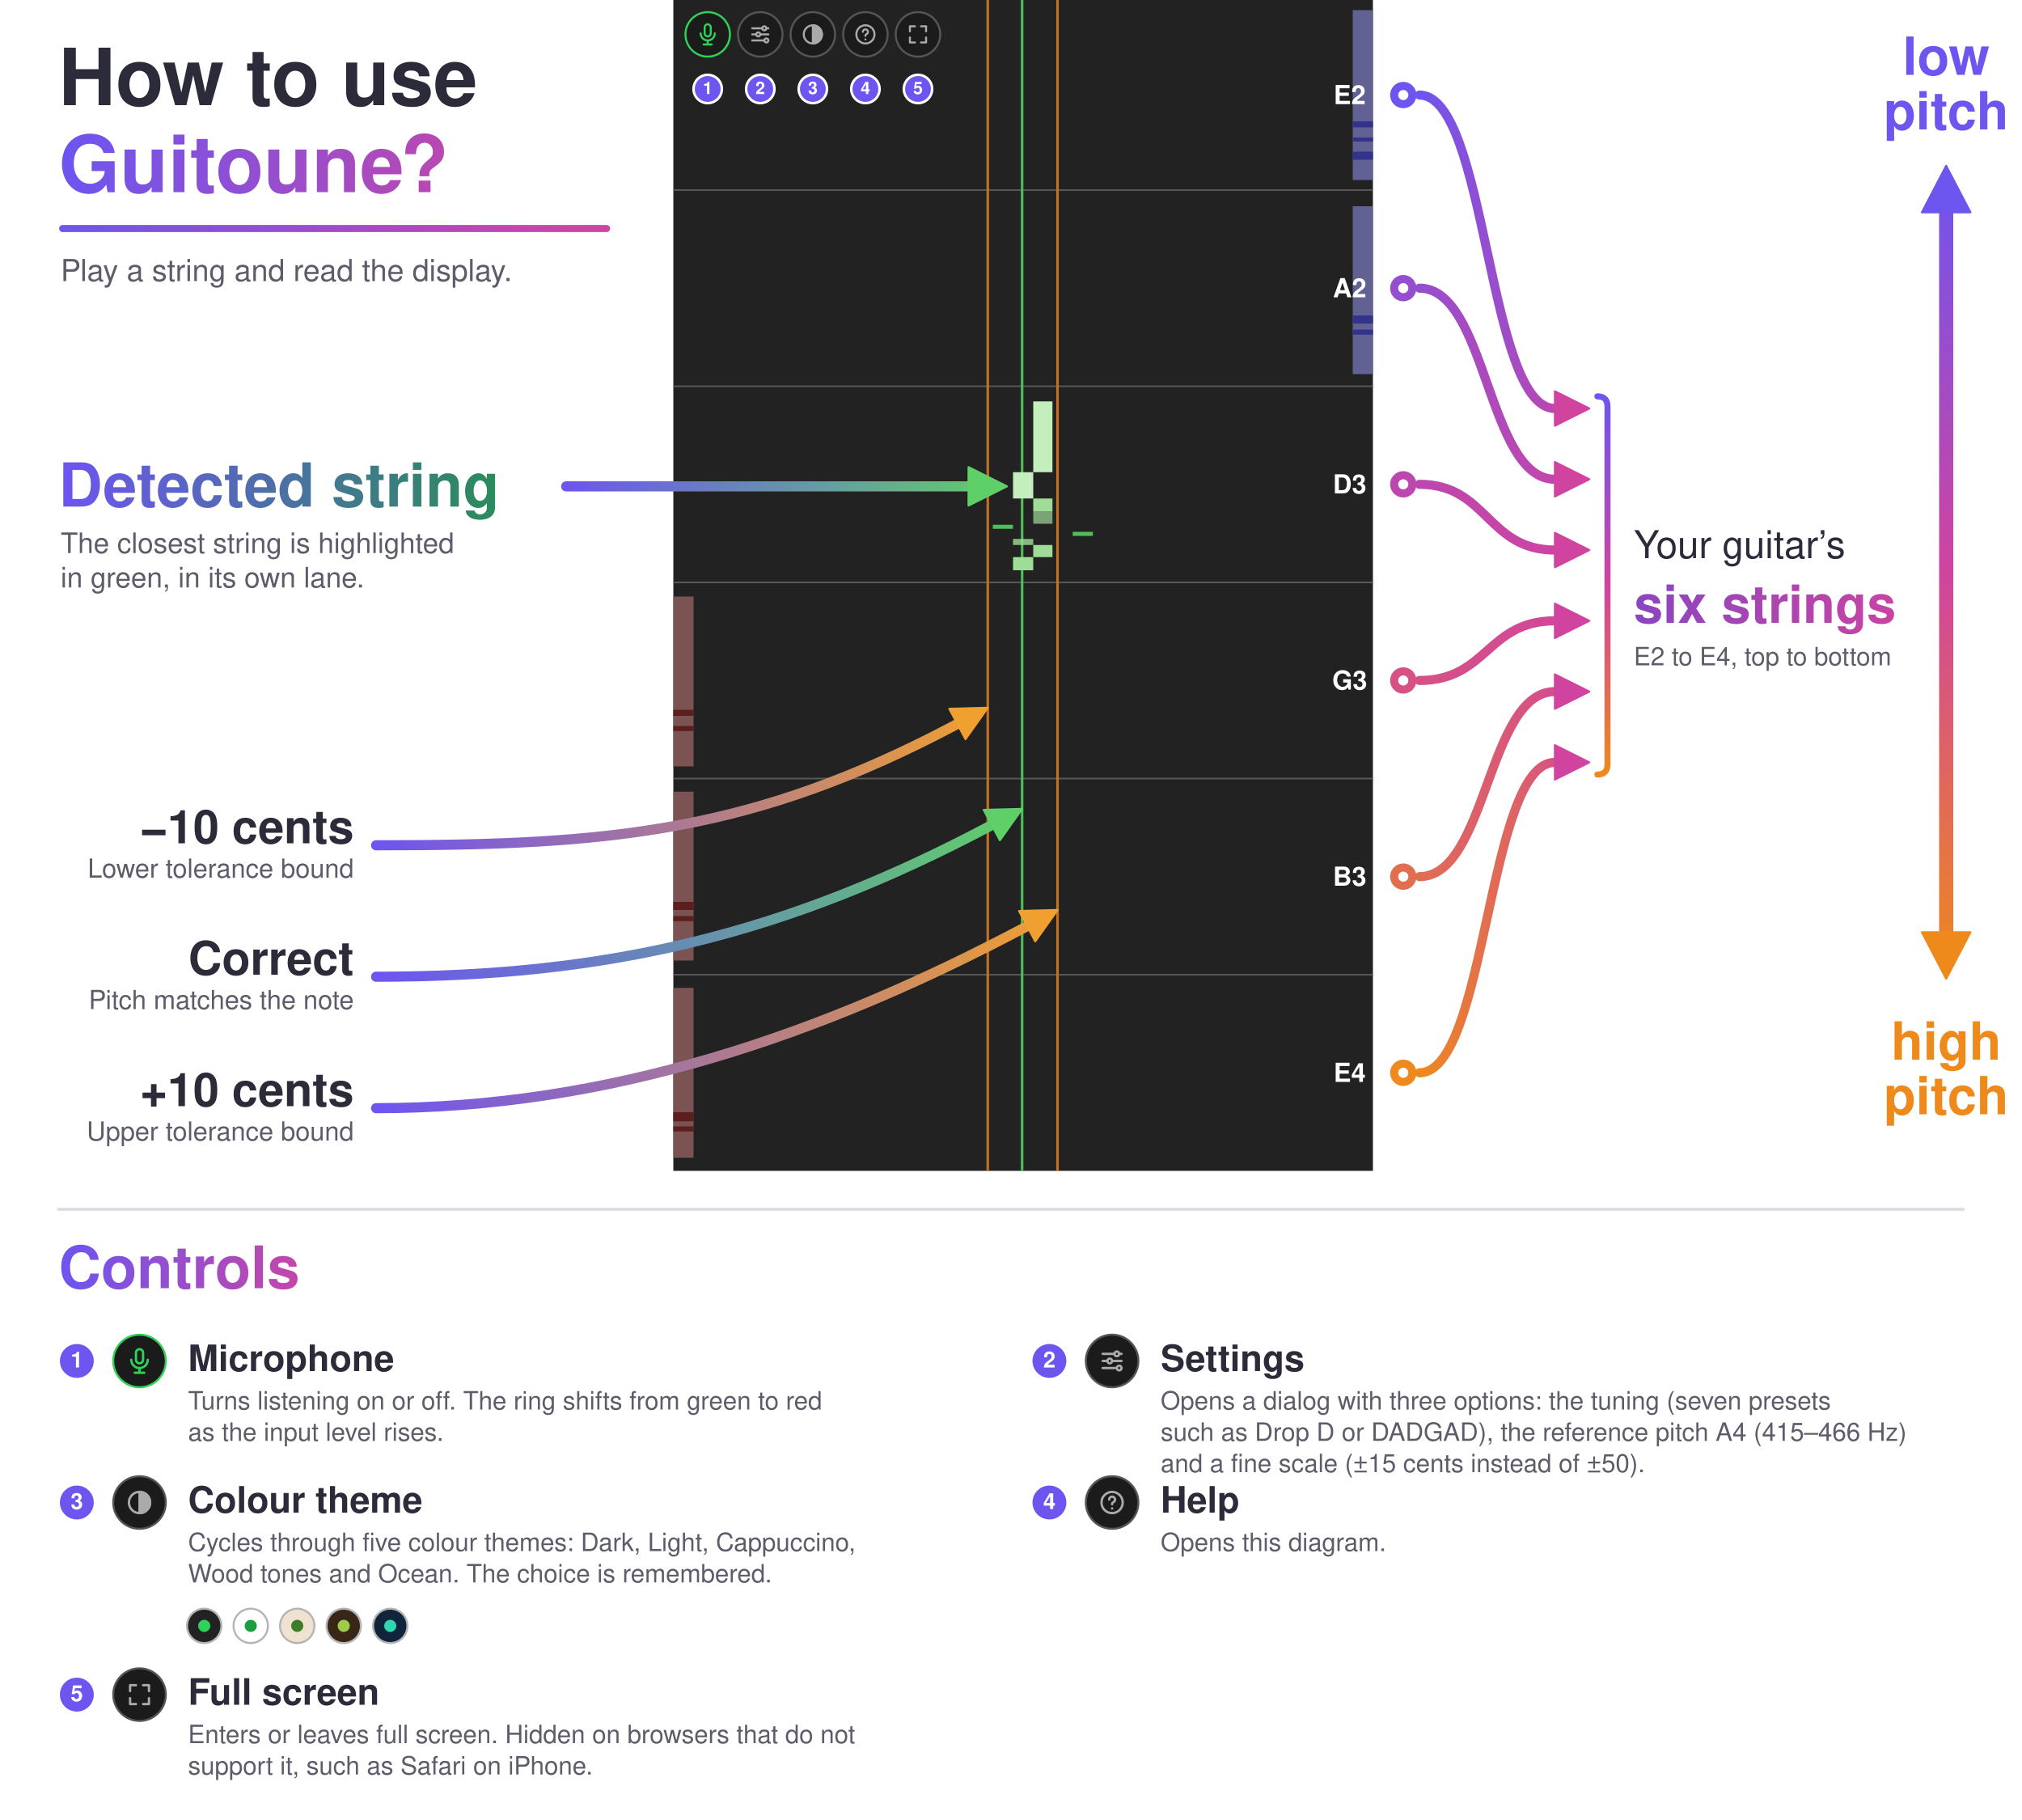
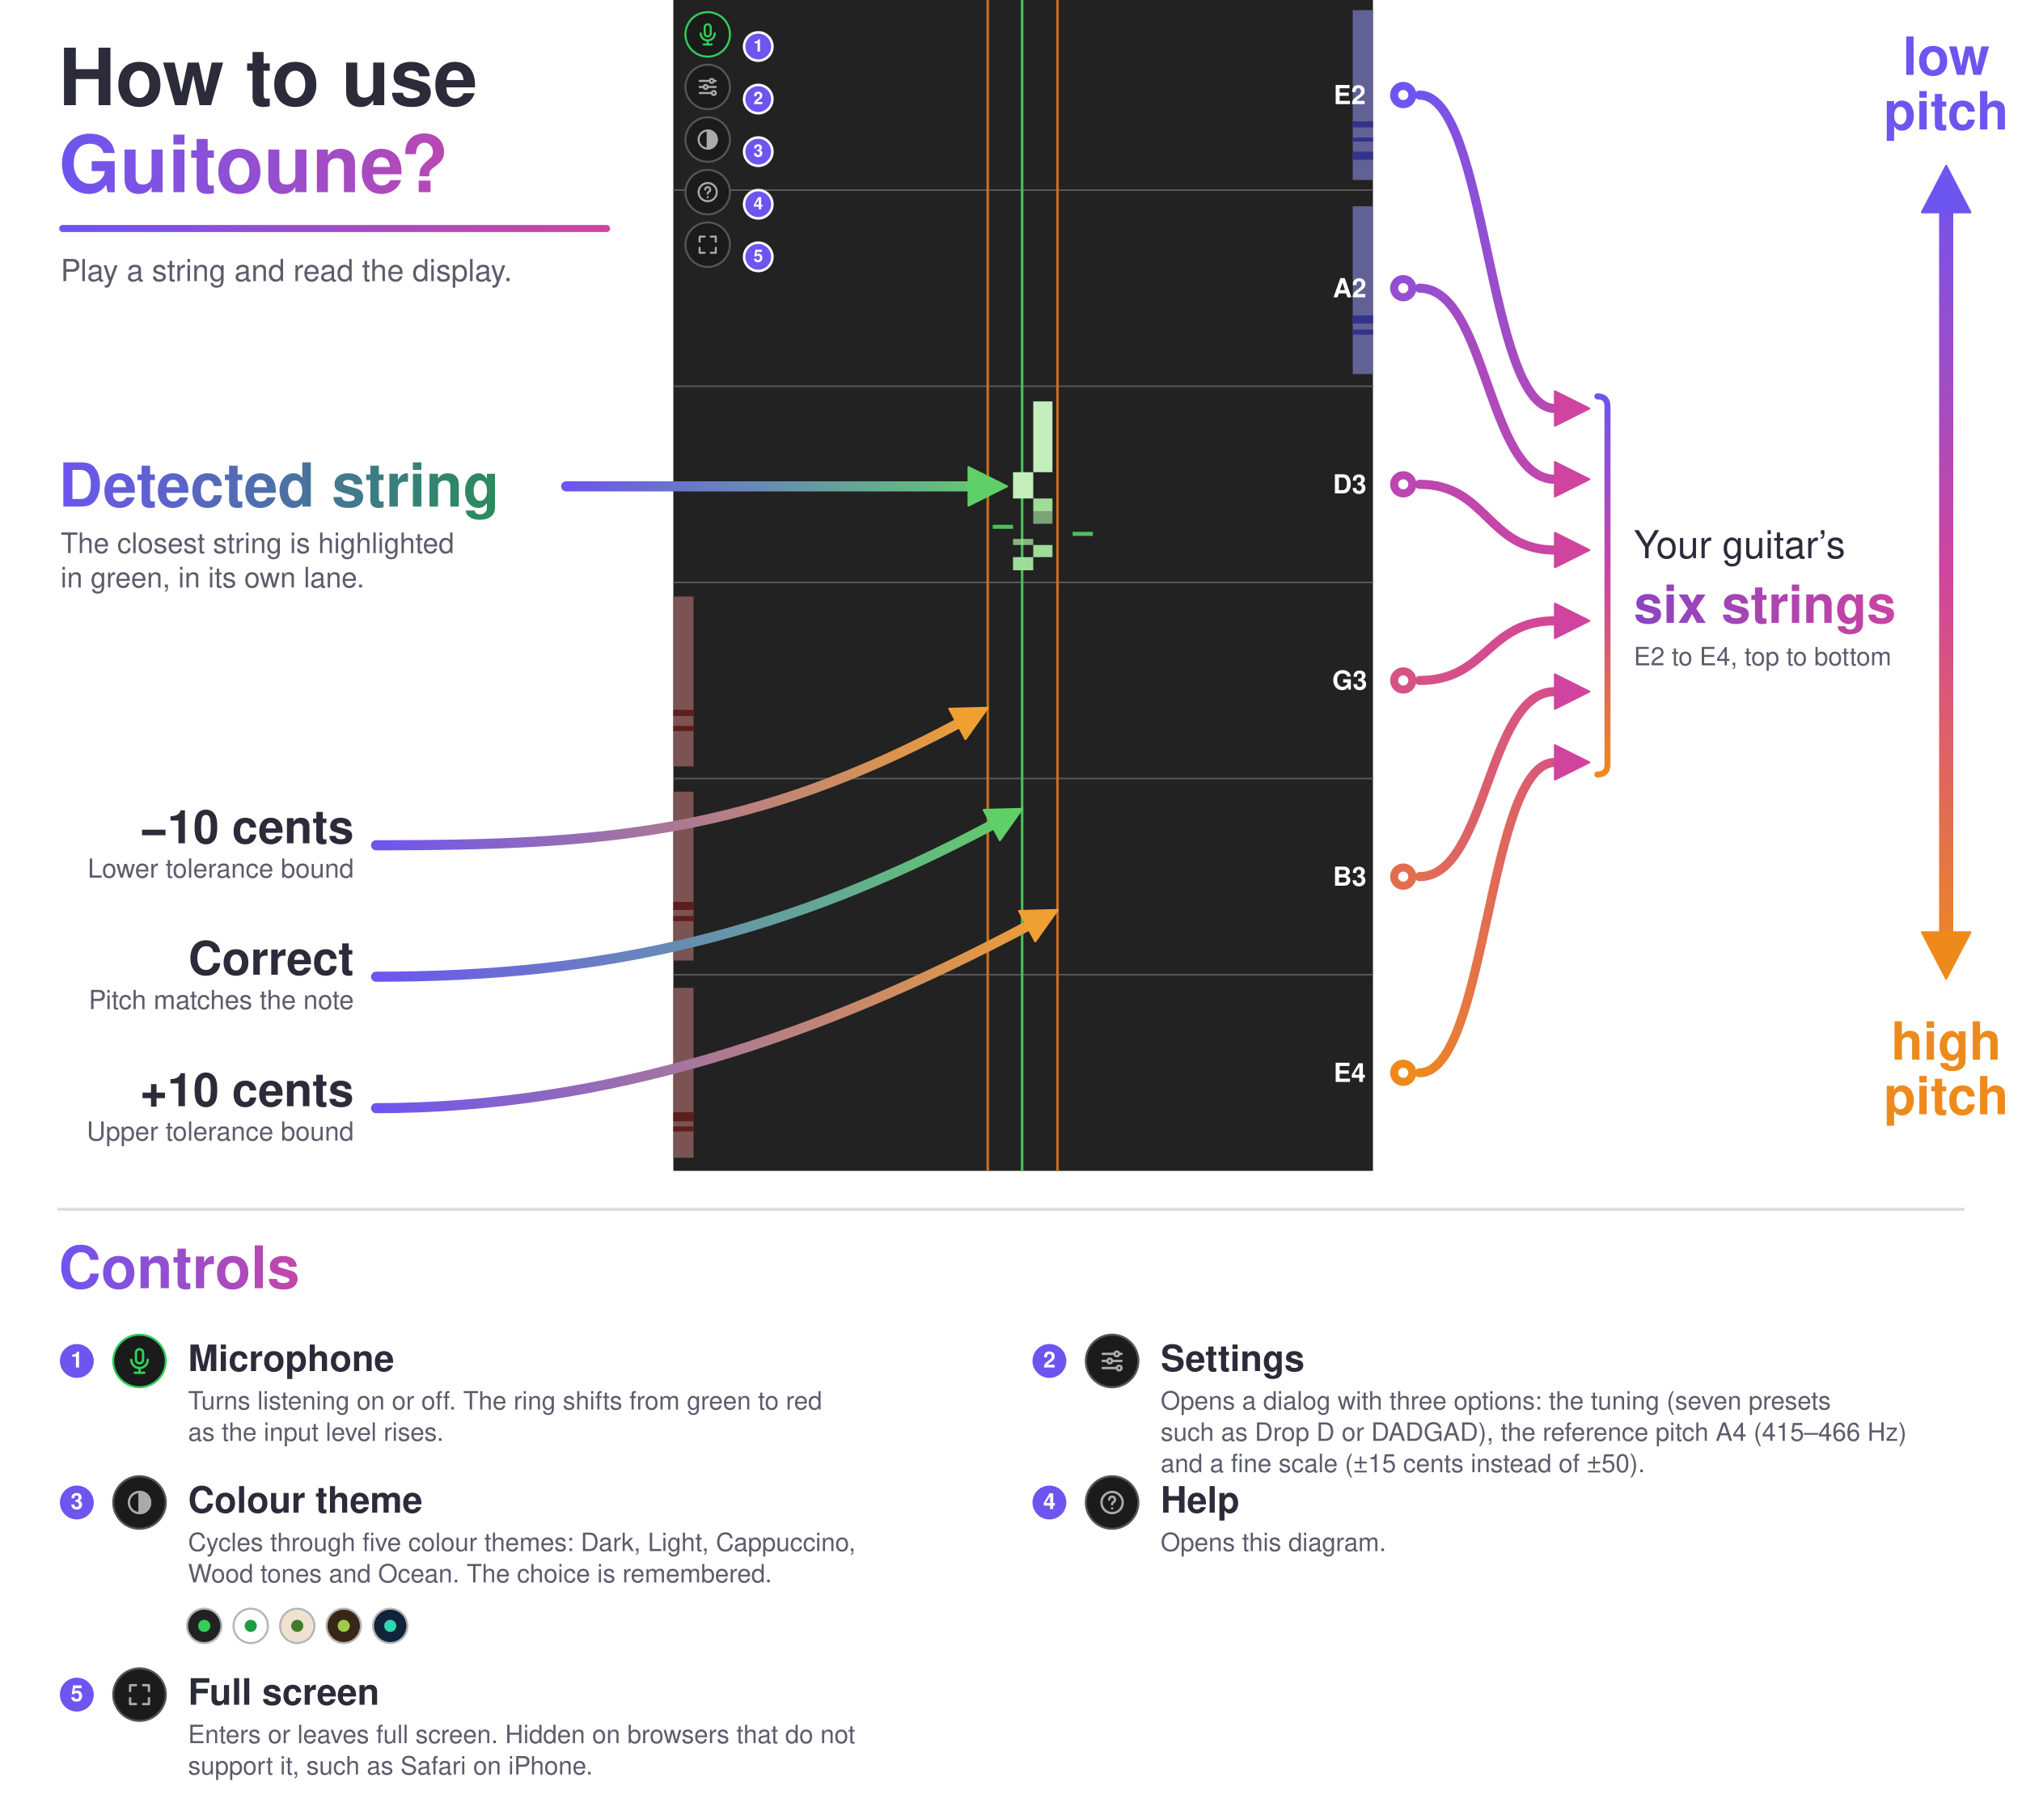
<svg xmlns="http://www.w3.org/2000/svg" viewBox="0 0 2000 1800" width="2000" height="1800" role="img" aria-labelledby="t d">
  <rect width="100%" height="100%" fill="#ffffff" />
  <defs>
    <linearGradient id="g1" gradientUnits="userSpaceOnUse" x1="60.0" y1="0.0" x2="560.0" y2="0.0">
      <stop offset="0" stop-color="#6d55f0" />
      <stop offset="1" stop-color="#d0449f" />
    </linearGradient>
    <linearGradient id="g2" gradientUnits="userSpaceOnUse" x1="62.0" y1="0.0" x2="600.0" y2="0.0">
      <stop offset="0" stop-color="#6d55f0" />
      <stop offset="1" stop-color="#d0449f" />
    </linearGradient>
    <linearGradient id="g3" gradientUnits="userSpaceOnUse" x1="60.0" y1="0.0" x2="540.0" y2="0.0">
      <stop offset="0" stop-color="#6d55f0" />
      <stop offset="1" stop-color="#23924a" />
    </linearGradient>
    <linearGradient id="g4" gradientUnits="userSpaceOnUse" x1="560.0" y1="0.0" x2="996.0" y2="0.0">
      <stop offset="0" stop-color="#6d55f0" />
      <stop offset="1" stop-color="#5fd068" />
    </linearGradient>
    <linearGradient id="g5" gradientUnits="userSpaceOnUse" x1="372.0" y1="836.0" x2="977.0" y2="700.0">
      <stop offset="0" stop-color="#6d55f0" />
      <stop offset="1" stop-color="#f0a030" />
    </linearGradient>
    <linearGradient id="g6" gradientUnits="userSpaceOnUse" x1="372.0" y1="966.0" x2="1011.0" y2="800.0">
      <stop offset="0" stop-color="#6d55f0" />
      <stop offset="1" stop-color="#5fd068" />
    </linearGradient>
    <linearGradient id="g7" gradientUnits="userSpaceOnUse" x1="372.0" y1="1096.0" x2="1046.0" y2="900.0">
      <stop offset="0" stop-color="#6d55f0" />
      <stop offset="1" stop-color="#f0a030" />
    </linearGradient>
    <linearGradient id="g8" gradientUnits="userSpaceOnUse" x1="1404.0" y1="0.0" x2="1572.0" y2="0.0">
      <stop offset="0" stop-color="#6d55f0" />
      <stop offset="1" stop-color="#d0449f" />
    </linearGradient>
    <linearGradient id="g9" gradientUnits="userSpaceOnUse" x1="1404.0" y1="0.0" x2="1572.0" y2="0.0">
      <stop offset="0" stop-color="#954ed0" />
      <stop offset="1" stop-color="#d0449f" />
    </linearGradient>
    <linearGradient id="g10" gradientUnits="userSpaceOnUse" x1="1404.0" y1="0.0" x2="1572.0" y2="0.0">
      <stop offset="0" stop-color="#bc47af" />
      <stop offset="1" stop-color="#d0449f" />
    </linearGradient>
    <linearGradient id="g11" gradientUnits="userSpaceOnUse" x1="1404.0" y1="0.0" x2="1572.0" y2="0.0">
      <stop offset="0" stop-color="#d65285" />
      <stop offset="1" stop-color="#d0449f" />
    </linearGradient>
    <linearGradient id="g12" gradientUnits="userSpaceOnUse" x1="1404.0" y1="0.0" x2="1572.0" y2="0.0">
      <stop offset="0" stop-color="#e26e50" />
      <stop offset="1" stop-color="#d0449f" />
    </linearGradient>
    <linearGradient id="g13" gradientUnits="userSpaceOnUse" x1="1404.0" y1="0.0" x2="1572.0" y2="0.0">
      <stop offset="0" stop-color="#ee8a1c" />
      <stop offset="1" stop-color="#d0449f" />
    </linearGradient>
    <linearGradient id="g14" gradientUnits="userSpaceOnUse" x1="0.0" y1="392.0" x2="0.0" y2="766.0">
      <stop offset="0" stop-color="#6d55f0" />
      <stop offset="0.5" stop-color="#d0449f" />
      <stop offset="1" stop-color="#ee8a1c" />
    </linearGradient>
    <linearGradient id="g15" gradientUnits="userSpaceOnUse" x1="1616.0" y1="0.0" x2="1906.0" y2="0.0">
      <stop offset="0" stop-color="#8a45c0" />
      <stop offset="1" stop-color="#d0449f" />
    </linearGradient>
    <linearGradient id="g16" gradientUnits="userSpaceOnUse" x1="0.0" y1="164.0" x2="0.0" y2="968.0">
      <stop offset="0" stop-color="#6d55f0" />
      <stop offset="0.5" stop-color="#d0449f" />
      <stop offset="1" stop-color="#ee8a1c" />
    </linearGradient>
    <linearGradient id="g17" gradientUnits="userSpaceOnUse" x1="58.0" y1="0.0" x2="330.0" y2="0.0">
      <stop offset="0" stop-color="#6d55f0" />
      <stop offset="1" stop-color="#d0449f" />
    </linearGradient>
  </defs>
  <rect x="666" y="0" width="692" height="1158" fill="#222222" />
  <line x1="666" y1="188" x2="1358" y2="188" stroke="#5a5a5a" stroke-width="1.5" />
  <line x1="666" y1="382" x2="1358" y2="382" stroke="#5a5a5a" stroke-width="1.5" />
  <line x1="666" y1="576" x2="1358" y2="576" stroke="#5a5a5a" stroke-width="1.5" />
  <line x1="666" y1="770" x2="1358" y2="770" stroke="#5a5a5a" stroke-width="1.5" />
  <line x1="666" y1="964" x2="1358" y2="964" stroke="#5a5a5a" stroke-width="1.5" />
  <line x1="977" y1="0" x2="977" y2="1158" stroke="#c9701c" stroke-width="2.5" />
  <line x1="1046" y1="0" x2="1046" y2="1158" stroke="#c9701c" stroke-width="2.5" />
  <line x1="1011" y1="0" x2="1011" y2="1158" stroke="#4fbf5a" stroke-width="2.5" />
  <g fill="#6c6ca8" opacity="0.85">
    <rect x="1338" y="10" width="20" height="168" />
    <rect x="1338" y="204" width="20" height="166" />
  </g>
  <g fill="#2e2e8a" opacity="0.9">
    <rect x="1338" y="120" width="20" height="6" />
    <rect x="1338" y="136" width="20" height="4" />
    <rect x="1338" y="150" width="20" height="8" />
    <rect x="1338" y="312" width="20" height="8" />
    <rect x="1338" y="326" width="20" height="5" />
  </g>
  <g fill="#8c5c5c" opacity="0.85">
    <rect x="666" y="590" width="20" height="168" />
    <rect x="666" y="783" width="20" height="167" />
    <rect x="666" y="977" width="20" height="168" />
  </g>
  <g fill="#5a1818" opacity="0.9">
    <rect x="666" y="702" width="20" height="6" />
    <rect x="666" y="718" width="20" height="5" />
    <rect x="666" y="892" width="20" height="8" />
    <rect x="666" y="906" width="20" height="5" />
    <rect x="666" y="1100" width="20" height="9" />
    <rect x="666" y="1114" width="20" height="5" />
  </g>
  <g fill="#c4eebc">
    <rect x="1022" y="397" width="19" height="70" />
    <rect x="1002" y="467" width="20" height="26" />
  </g>
  <g fill="#9fdc98">
    <rect x="1022" y="493" width="19" height="13" />
    <rect x="1022" y="506" width="19" height="12" opacity="0.7" />
    <rect x="1022" y="539" width="19" height="12" />
    <rect x="1002" y="551" width="20" height="13" />
    <rect x="1002" y="533" width="20" height="6" opacity="0.8" />
  </g>
  <g fill="#4fbf5a">
    <rect x="982" y="519" width="20" height="4" />
    <rect x="1061" y="526" width="20" height="4" />
  </g>
  <g fill="#ffffff" font-family="'Helvetica Neue', Helvetica, Arial, sans-serif" font-size="26" font-weight="700" text-anchor="middle">
    <text x="1335" y="103">E2</text>
    <text x="1335" y="294">A2</text>
    <text x="1335" y="488">D3</text>
    <text x="1335" y="682">G3</text>
    <text x="1335" y="876">B3</text>
    <text x="1335" y="1070">E4</text>
  </g>
  <g font-family="'Helvetica Neue', Helvetica, Arial, sans-serif" font-weight="700" font-size="78" fill="#2b2b3a">
    <text x="58" y="104">How to use</text>
    <text x="58" y="190" fill="url(#g1)">Guitoune?</text>
  </g>
  <line x1="62" y1="226" x2="600" y2="226" stroke="url(#g2)" stroke-width="7" stroke-linecap="round" />
  <text x="60" y="278" font-family="'Helvetica Neue', Helvetica, Arial, sans-serif" font-size="30" fill="#5c5c6b">Play a string and read the display.</text>
  <text x="58" y="501" font-family="'Helvetica Neue', Helvetica, Arial, sans-serif" font-weight="700" font-size="60" fill="url(#g3)">Detected string</text>
  <g font-family="'Helvetica Neue', Helvetica, Arial, sans-serif" font-size="28" fill="#5c5c6b">
    <text x="60" y="547">The closest string is highlighted</text>
    <text x="60" y="581">in green, in its own lane.</text>
  </g>
  <line x1="560" y1="481" x2="958.0" y2="481" stroke="url(#g4)" stroke-width="10" stroke-linecap="round" />
  <polygon points="996.0,481.0 958.0,500.0 958.0,462.0" fill="#5fd068" stroke="#5fd068" stroke-width="2" stroke-linejoin="round" />
  <path d="M372.0 836.0 C602.0 836.0 743.9 823.9 947.0 716.0" fill="none" stroke="url(#g5)" stroke-width="10" stroke-linecap="round" />
  <polygon points="977.0,700.0 955.0,731.0 939.0,701.0" fill="#f0a030" stroke="#f0a030" stroke-width="2" stroke-linejoin="round" />
  <g text-anchor="end" font-family="'Helvetica Neue', Helvetica, Arial, sans-serif">
    <text x="350" y="834" font-weight="700" font-size="46" fill="#2b2b3a">−10 cents</text>
    <text x="350" y="868" font-size="26" fill="#5c5c6b">Lower tolerance bound</text>
  </g>
  <path d="M372.0 966.0 C602.0 966.0 777.9 923.9 981.0 816.0" fill="none" stroke="url(#g6)" stroke-width="10" stroke-linecap="round" />
  <polygon points="1011.0,800.0 989.0,831.0 973.0,801.0" fill="#5fd068" stroke="#5fd068" stroke-width="2" stroke-linejoin="round" />
  <g text-anchor="end" font-family="'Helvetica Neue', Helvetica, Arial, sans-serif">
    <text x="350" y="964" font-weight="700" font-size="46" fill="#2b2b3a">Correct</text>
    <text x="350" y="998" font-size="26" fill="#5c5c6b">Pitch matches the note</text>
  </g>
  <path d="M372.0 1096.0 C602.0 1096.0 812.9 1023.9 1016.0 916.0" fill="none" stroke="url(#g7)" stroke-width="10" stroke-linecap="round" />
  <polygon points="1046.0,900.0 1024.0,931.0 1008.0,901.0" fill="#f0a030" stroke="#f0a030" stroke-width="2" stroke-linejoin="round" />
  <g text-anchor="end" font-family="'Helvetica Neue', Helvetica, Arial, sans-serif">
    <text x="350" y="1094" font-weight="700" font-size="46" fill="#2b2b3a">+10 cents</text>
    <text x="350" y="1128" font-size="26" fill="#5c5c6b">Upper tolerance bound</text>
  </g>
  <path d="M1404 94.0 C1471.0 94.0 1471.0 404.0 1538.0 404.0" fill="none" stroke="url(#g8)" stroke-width="9" stroke-linecap="round" />
  <polygon points="1572.0,404.0 1538.0,421.0 1538.0,387.0" fill="#d0449f" stroke="#d0449f" stroke-width="2" stroke-linejoin="round" />
  <circle cx="1388" cy="94.0" r="13" fill="#6d55f0" />
  <circle cx="1388" cy="94.0" r="5" fill="#ffffff" />
  <path d="M1404 285.0 C1471.0 285.0 1471.0 474.0 1538.0 474.0" fill="none" stroke="url(#g9)" stroke-width="9" stroke-linecap="round" />
  <polygon points="1572.0,474.0 1538.0,491.0 1538.0,457.0" fill="#d0449f" stroke="#d0449f" stroke-width="2" stroke-linejoin="round" />
  <circle cx="1388" cy="285.0" r="13" fill="#954ed0" />
  <circle cx="1388" cy="285.0" r="5" fill="#ffffff" />
  <path d="M1404 479.0 C1471.0 479.0 1471.0 544.0 1538.0 544.0" fill="none" stroke="url(#g10)" stroke-width="9" stroke-linecap="round" />
  <polygon points="1572.0,544.0 1538.0,561.0 1538.0,527.0" fill="#d0449f" stroke="#d0449f" stroke-width="2" stroke-linejoin="round" />
  <circle cx="1388" cy="479.0" r="13" fill="#bc47af" />
  <circle cx="1388" cy="479.0" r="5" fill="#ffffff" />
  <path d="M1404 673.0 C1471.0 673.0 1471.0 614.0 1538.0 614.0" fill="none" stroke="url(#g11)" stroke-width="9" stroke-linecap="round" />
  <polygon points="1572.0,614.0 1538.0,631.0 1538.0,597.0" fill="#d0449f" stroke="#d0449f" stroke-width="2" stroke-linejoin="round" />
  <circle cx="1388" cy="673.0" r="13" fill="#d65285" />
  <circle cx="1388" cy="673.0" r="5" fill="#ffffff" />
  <path d="M1404 867.0 C1471.0 867.0 1471.0 684.0 1538.0 684.0" fill="none" stroke="url(#g12)" stroke-width="9" stroke-linecap="round" />
  <polygon points="1572.0,684.0 1538.0,701.0 1538.0,667.0" fill="#d0449f" stroke="#d0449f" stroke-width="2" stroke-linejoin="round" />
  <circle cx="1388" cy="867.0" r="13" fill="#e26e50" />
  <circle cx="1388" cy="867.0" r="5" fill="#ffffff" />
  <path d="M1404 1061.0 C1471.0 1061.0 1471.0 754.0 1538.0 754.0" fill="none" stroke="url(#g13)" stroke-width="9" stroke-linecap="round" />
  <polygon points="1572.0,754.0 1538.0,771.0 1538.0,737.0" fill="#d0449f" stroke="#d0449f" stroke-width="2" stroke-linejoin="round" />
  <circle cx="1388" cy="1061.0" r="13" fill="#ee8a1c" />
  <circle cx="1388" cy="1061.0" r="5" fill="#ffffff" />
  <path d="M1580 392.0 Q1590 392.0 1590 402.0 L1590 756.0 Q1590 766.0 1580 766.0" fill="none" stroke="url(#g14)" stroke-width="6" stroke-linecap="round" />
  <g font-family="'Helvetica Neue', Helvetica, Arial, sans-serif">
    <text x="1616" y="552" font-size="38" fill="#2b2b3a">Your guitar’s</text>
    <text x="1616" y="616" font-size="52" font-weight="700" fill="url(#g15)">six strings</text>
    <text x="1616" y="658" font-size="25" fill="#5c5c6b">E2 to E4, top to bottom</text>
  </g>
  <line x1="1925" y1="210.0" x2="1925" y2="922.0" stroke="url(#g16)" stroke-width="14" stroke-linecap="round" />
  <polygon points="1925.0,164.0 1949.0,210.0 1901.0,210.0" fill="#6d55f0" stroke="#6d55f0" stroke-width="2" stroke-linejoin="round" />
  <polygon points="1925.0,968.0 1901.0,922.0 1949.0,922.0" fill="#ee8a1c" stroke="#ee8a1c" stroke-width="2" stroke-linejoin="round" />
  <g font-family="'Helvetica Neue', Helvetica, Arial, sans-serif" font-weight="700" font-size="52" text-anchor="middle">
    <g fill="#6d55f0">
      <text x="1925" y="74">low</text>
      <text x="1925" y="128">pitch</text>
    </g>
    <g fill="#ee8a1c">
      <text x="1925" y="1048">high</text>
      <text x="1925" y="1102">pitch</text>
    </g>
  </g>
  <g transform="translate(700 34)">
    <circle r="22" fill="#1b1b1b" stroke="#30d158" stroke-width="2" />
    <g transform="translate(-12.0 -12.0) scale(1)" fill="none" stroke="#30d158" stroke-width="2" stroke-linecap="round" stroke-linejoin="round">
      <rect x="9" y="2" width="6" height="12" rx="3" />
      <path d="M5 11a7 7 0 0 0 14 0M12 18v4M8 22h8" />
    </g>
  </g>
-   <g transform="translate(700 88)">
+   <g transform="translate(750 46)">
    <circle r="14" fill="#6d55f0" stroke="#ffffff" stroke-width="2.5" />
    <text y="5.0" text-anchor="middle" font-family="'Helvetica Neue', Helvetica, Arial, sans-serif" font-weight="700" font-size="17" fill="#ffffff">1</text>
  </g>
-   <g transform="translate(752 34)">
+   <g transform="translate(700 86)">
    <circle r="22" fill="#1b1b1b" stroke="#555555" stroke-width="2" />
    <g transform="translate(-12.0 -12.0) scale(1)" fill="none" stroke="#aaaaaa" stroke-width="2" stroke-linecap="round" stroke-linejoin="round">
      <path d="M4 6h10M18 6h2M4 12h4M12 12h8M4 18h12M20 18h0" />
      <circle cx="16" cy="6" r="2" />
      <circle cx="10" cy="12" r="2" />
      <circle cx="18" cy="18" r="2" />
    </g>
  </g>
-   <g transform="translate(752 88)">
+   <g transform="translate(750 98)">
    <circle r="14" fill="#6d55f0" stroke="#ffffff" stroke-width="2.5" />
    <text y="5.0" text-anchor="middle" font-family="'Helvetica Neue', Helvetica, Arial, sans-serif" font-weight="700" font-size="17" fill="#ffffff">2</text>
  </g>
-   <g transform="translate(804 34)">
+   <g transform="translate(700 138)">
    <circle r="22" fill="#1b1b1b" stroke="#555555" stroke-width="2" />
    <g transform="translate(-12.0 -12.0) scale(1)" fill="none" stroke="#aaaaaa" stroke-width="2" stroke-linecap="round" stroke-linejoin="round">
      <circle cx="12" cy="12" r="9" />
      <path d="M12 3a9 9 0 0 1 0 18z" fill="#aaaaaa" />
    </g>
  </g>
-   <g transform="translate(804 88)">
+   <g transform="translate(750 150)">
    <circle r="14" fill="#6d55f0" stroke="#ffffff" stroke-width="2.5" />
    <text y="5.0" text-anchor="middle" font-family="'Helvetica Neue', Helvetica, Arial, sans-serif" font-weight="700" font-size="17" fill="#ffffff">3</text>
  </g>
-   <g transform="translate(856 34)">
+   <g transform="translate(700 190)">
    <circle r="22" fill="#1b1b1b" stroke="#555555" stroke-width="2" />
    <g transform="translate(-12.0 -12.0) scale(1)" fill="none" stroke="#aaaaaa" stroke-width="2" stroke-linecap="round" stroke-linejoin="round">
      <circle cx="12" cy="12" r="9" />
      <path d="M9.5 9.5a2.5 2.5 0 1 1 3.5 2.3c-.7.4-1 1-1 1.7M12 17h.01" />
    </g>
  </g>
-   <g transform="translate(856 88)">
+   <g transform="translate(750 202)">
    <circle r="14" fill="#6d55f0" stroke="#ffffff" stroke-width="2.5" />
    <text y="5.0" text-anchor="middle" font-family="'Helvetica Neue', Helvetica, Arial, sans-serif" font-weight="700" font-size="17" fill="#ffffff">4</text>
  </g>
-   <g transform="translate(908 34)">
+   <g transform="translate(700 242)">
    <circle r="22" fill="#1b1b1b" stroke="#555555" stroke-width="2" />
    <g transform="translate(-12.0 -12.0) scale(1)" fill="none" stroke="#aaaaaa" stroke-width="2" stroke-linecap="round" stroke-linejoin="round">
      <path d="M4 9V4h5M15 4h5v5M20 15v5h-5M9 20H4v-5" />
    </g>
  </g>
-   <g transform="translate(908 88)">
+   <g transform="translate(750 254)">
    <circle r="14" fill="#6d55f0" stroke="#ffffff" stroke-width="2.5" />
    <text y="5.0" text-anchor="middle" font-family="'Helvetica Neue', Helvetica, Arial, sans-serif" font-weight="700" font-size="17" fill="#ffffff">5</text>
  </g>
  <line x1="58" y1="1196" x2="1942" y2="1196" stroke="#dcdce6" stroke-width="3" stroke-linecap="round" />
  <text x="58" y="1274" font-family="'Helvetica Neue', Helvetica, Arial, sans-serif" font-weight="700" font-size="58" fill="url(#g17)">Controls</text>
  <g transform="translate(76 1346)">
    <circle r="18" fill="#6d55f0" stroke="#ffffff" stroke-width="2.5" />
    <text y="6.5" text-anchor="middle" font-family="'Helvetica Neue', Helvetica, Arial, sans-serif" font-weight="700" font-size="22" fill="#ffffff">1</text>
  </g>
  <g transform="translate(138 1346)">
    <circle r="26" fill="#1b1b1b" stroke="#30d158" stroke-width="2" />
    <g transform="translate(-14.0 -14.0) scale(1.1667)" fill="none" stroke="#30d158" stroke-width="2" stroke-linecap="round" stroke-linejoin="round">
      <rect x="9" y="2" width="6" height="12" rx="3" />
      <path d="M5 11a7 7 0 0 0 14 0M12 18v4M8 22h8" />
    </g>
  </g>
  <text x="186" y="1356" font-family="'Helvetica Neue', Helvetica, Arial, sans-serif" font-weight="700" font-size="36" fill="#2b2b3a">Microphone</text>
  <text x="186" y="1394" font-family="'Helvetica Neue', Helvetica, Arial, sans-serif" font-size="25" fill="#5c5c6b">Turns listening on or off. The ring shifts from green to red</text>
  <text x="186" y="1425" font-family="'Helvetica Neue', Helvetica, Arial, sans-serif" font-size="25" fill="#5c5c6b">as the input level rises.</text>
  <g transform="translate(1038 1346)">
    <circle r="18" fill="#6d55f0" stroke="#ffffff" stroke-width="2.5" />
    <text y="6.5" text-anchor="middle" font-family="'Helvetica Neue', Helvetica, Arial, sans-serif" font-weight="700" font-size="22" fill="#ffffff">2</text>
  </g>
  <g transform="translate(1100 1346)">
    <circle r="26" fill="#1b1b1b" stroke="#555555" stroke-width="2" />
    <g transform="translate(-14.0 -14.0) scale(1.1667)" fill="none" stroke="#aaaaaa" stroke-width="2" stroke-linecap="round" stroke-linejoin="round">
      <path d="M4 6h10M18 6h2M4 12h4M12 12h8M4 18h12M20 18h0" />
      <circle cx="16" cy="6" r="2" />
      <circle cx="10" cy="12" r="2" />
      <circle cx="18" cy="18" r="2" />
    </g>
  </g>
  <text x="1148" y="1356" font-family="'Helvetica Neue', Helvetica, Arial, sans-serif" font-weight="700" font-size="36" fill="#2b2b3a">Settings</text>
  <text x="1148" y="1394" font-family="'Helvetica Neue', Helvetica, Arial, sans-serif" font-size="25" fill="#5c5c6b">Opens a dialog with three options: the tuning (seven presets</text>
  <text x="1148" y="1425" font-family="'Helvetica Neue', Helvetica, Arial, sans-serif" font-size="25" fill="#5c5c6b">such as Drop D or DADGAD), the reference pitch A4 (415–466 Hz)</text>
  <text x="1148" y="1456" font-family="'Helvetica Neue', Helvetica, Arial, sans-serif" font-size="25" fill="#5c5c6b">and a fine scale (±15 cents instead of ±50).</text>
  <g transform="translate(76 1486)">
    <circle r="18" fill="#6d55f0" stroke="#ffffff" stroke-width="2.5" />
    <text y="6.5" text-anchor="middle" font-family="'Helvetica Neue', Helvetica, Arial, sans-serif" font-weight="700" font-size="22" fill="#ffffff">3</text>
  </g>
  <g transform="translate(138 1486)">
    <circle r="26" fill="#1b1b1b" stroke="#555555" stroke-width="2" />
    <g transform="translate(-14.0 -14.0) scale(1.1667)" fill="none" stroke="#aaaaaa" stroke-width="2" stroke-linecap="round" stroke-linejoin="round">
      <circle cx="12" cy="12" r="9" />
      <path d="M12 3a9 9 0 0 1 0 18z" fill="#aaaaaa" />
    </g>
  </g>
  <text x="186" y="1496" font-family="'Helvetica Neue', Helvetica, Arial, sans-serif" font-weight="700" font-size="36" fill="#2b2b3a">Colour theme</text>
  <text x="186" y="1534" font-family="'Helvetica Neue', Helvetica, Arial, sans-serif" font-size="25" fill="#5c5c6b">Cycles through five colour themes: Dark, Light, Cappuccino,</text>
  <text x="186" y="1565" font-family="'Helvetica Neue', Helvetica, Arial, sans-serif" font-size="25" fill="#5c5c6b">Wood tones and Ocean. The choice is remembered.</text>
  <circle cx="202" cy="1608" r="17" fill="#222222" stroke="#b5b5b5" stroke-width="2" />
  <circle cx="202" cy="1608" r="6" fill="#30d158" />
  <circle cx="248" cy="1608" r="17" fill="#ffffff" stroke="#b5b5b5" stroke-width="2" />
  <circle cx="248" cy="1608" r="6" fill="#1a9e3f" />
  <circle cx="294" cy="1608" r="17" fill="#efe2d0" stroke="#b5b5b5" stroke-width="2" />
  <circle cx="294" cy="1608" r="6" fill="#3f7d2a" />
  <circle cx="340" cy="1608" r="17" fill="#3a2616" stroke="#b5b5b5" stroke-width="2" />
  <circle cx="340" cy="1608" r="6" fill="#9ccc4a" />
  <circle cx="386" cy="1608" r="17" fill="#10243b" stroke="#b5b5b5" stroke-width="2" />
  <circle cx="386" cy="1608" r="6" fill="#2fd6b0" />
  <g transform="translate(1038 1486)">
    <circle r="18" fill="#6d55f0" stroke="#ffffff" stroke-width="2.5" />
    <text y="6.5" text-anchor="middle" font-family="'Helvetica Neue', Helvetica, Arial, sans-serif" font-weight="700" font-size="22" fill="#ffffff">4</text>
  </g>
  <g transform="translate(1100 1486)">
    <circle r="26" fill="#1b1b1b" stroke="#555555" stroke-width="2" />
    <g transform="translate(-14.0 -14.0) scale(1.1667)" fill="none" stroke="#aaaaaa" stroke-width="2" stroke-linecap="round" stroke-linejoin="round">
      <circle cx="12" cy="12" r="9" />
      <path d="M9.5 9.5a2.5 2.5 0 1 1 3.5 2.3c-.7.4-1 1-1 1.7M12 17h.01" />
    </g>
  </g>
  <text x="1148" y="1496" font-family="'Helvetica Neue', Helvetica, Arial, sans-serif" font-weight="700" font-size="36" fill="#2b2b3a">Help</text>
  <text x="1148" y="1534" font-family="'Helvetica Neue', Helvetica, Arial, sans-serif" font-size="25" fill="#5c5c6b">Opens this diagram.</text>
  <g transform="translate(76 1676)">
    <circle r="18" fill="#6d55f0" stroke="#ffffff" stroke-width="2.5" />
    <text y="6.5" text-anchor="middle" font-family="'Helvetica Neue', Helvetica, Arial, sans-serif" font-weight="700" font-size="22" fill="#ffffff">5</text>
  </g>
  <g transform="translate(138 1676)">
    <circle r="26" fill="#1b1b1b" stroke="#555555" stroke-width="2" />
    <g transform="translate(-14.0 -14.0) scale(1.1667)" fill="none" stroke="#aaaaaa" stroke-width="2" stroke-linecap="round" stroke-linejoin="round">
      <path d="M4 9V4h5M15 4h5v5M20 15v5h-5M9 20H4v-5" />
    </g>
  </g>
  <text x="186" y="1686" font-family="'Helvetica Neue', Helvetica, Arial, sans-serif" font-weight="700" font-size="36" fill="#2b2b3a">Full screen</text>
  <text x="186" y="1724" font-family="'Helvetica Neue', Helvetica, Arial, sans-serif" font-size="25" fill="#5c5c6b">Enters or leaves full screen. Hidden on browsers that do not</text>
  <text x="186" y="1755" font-family="'Helvetica Neue', Helvetica, Arial, sans-serif" font-size="25" fill="#5c5c6b">support it, such as Safari on iPhone.</text>
</svg>
